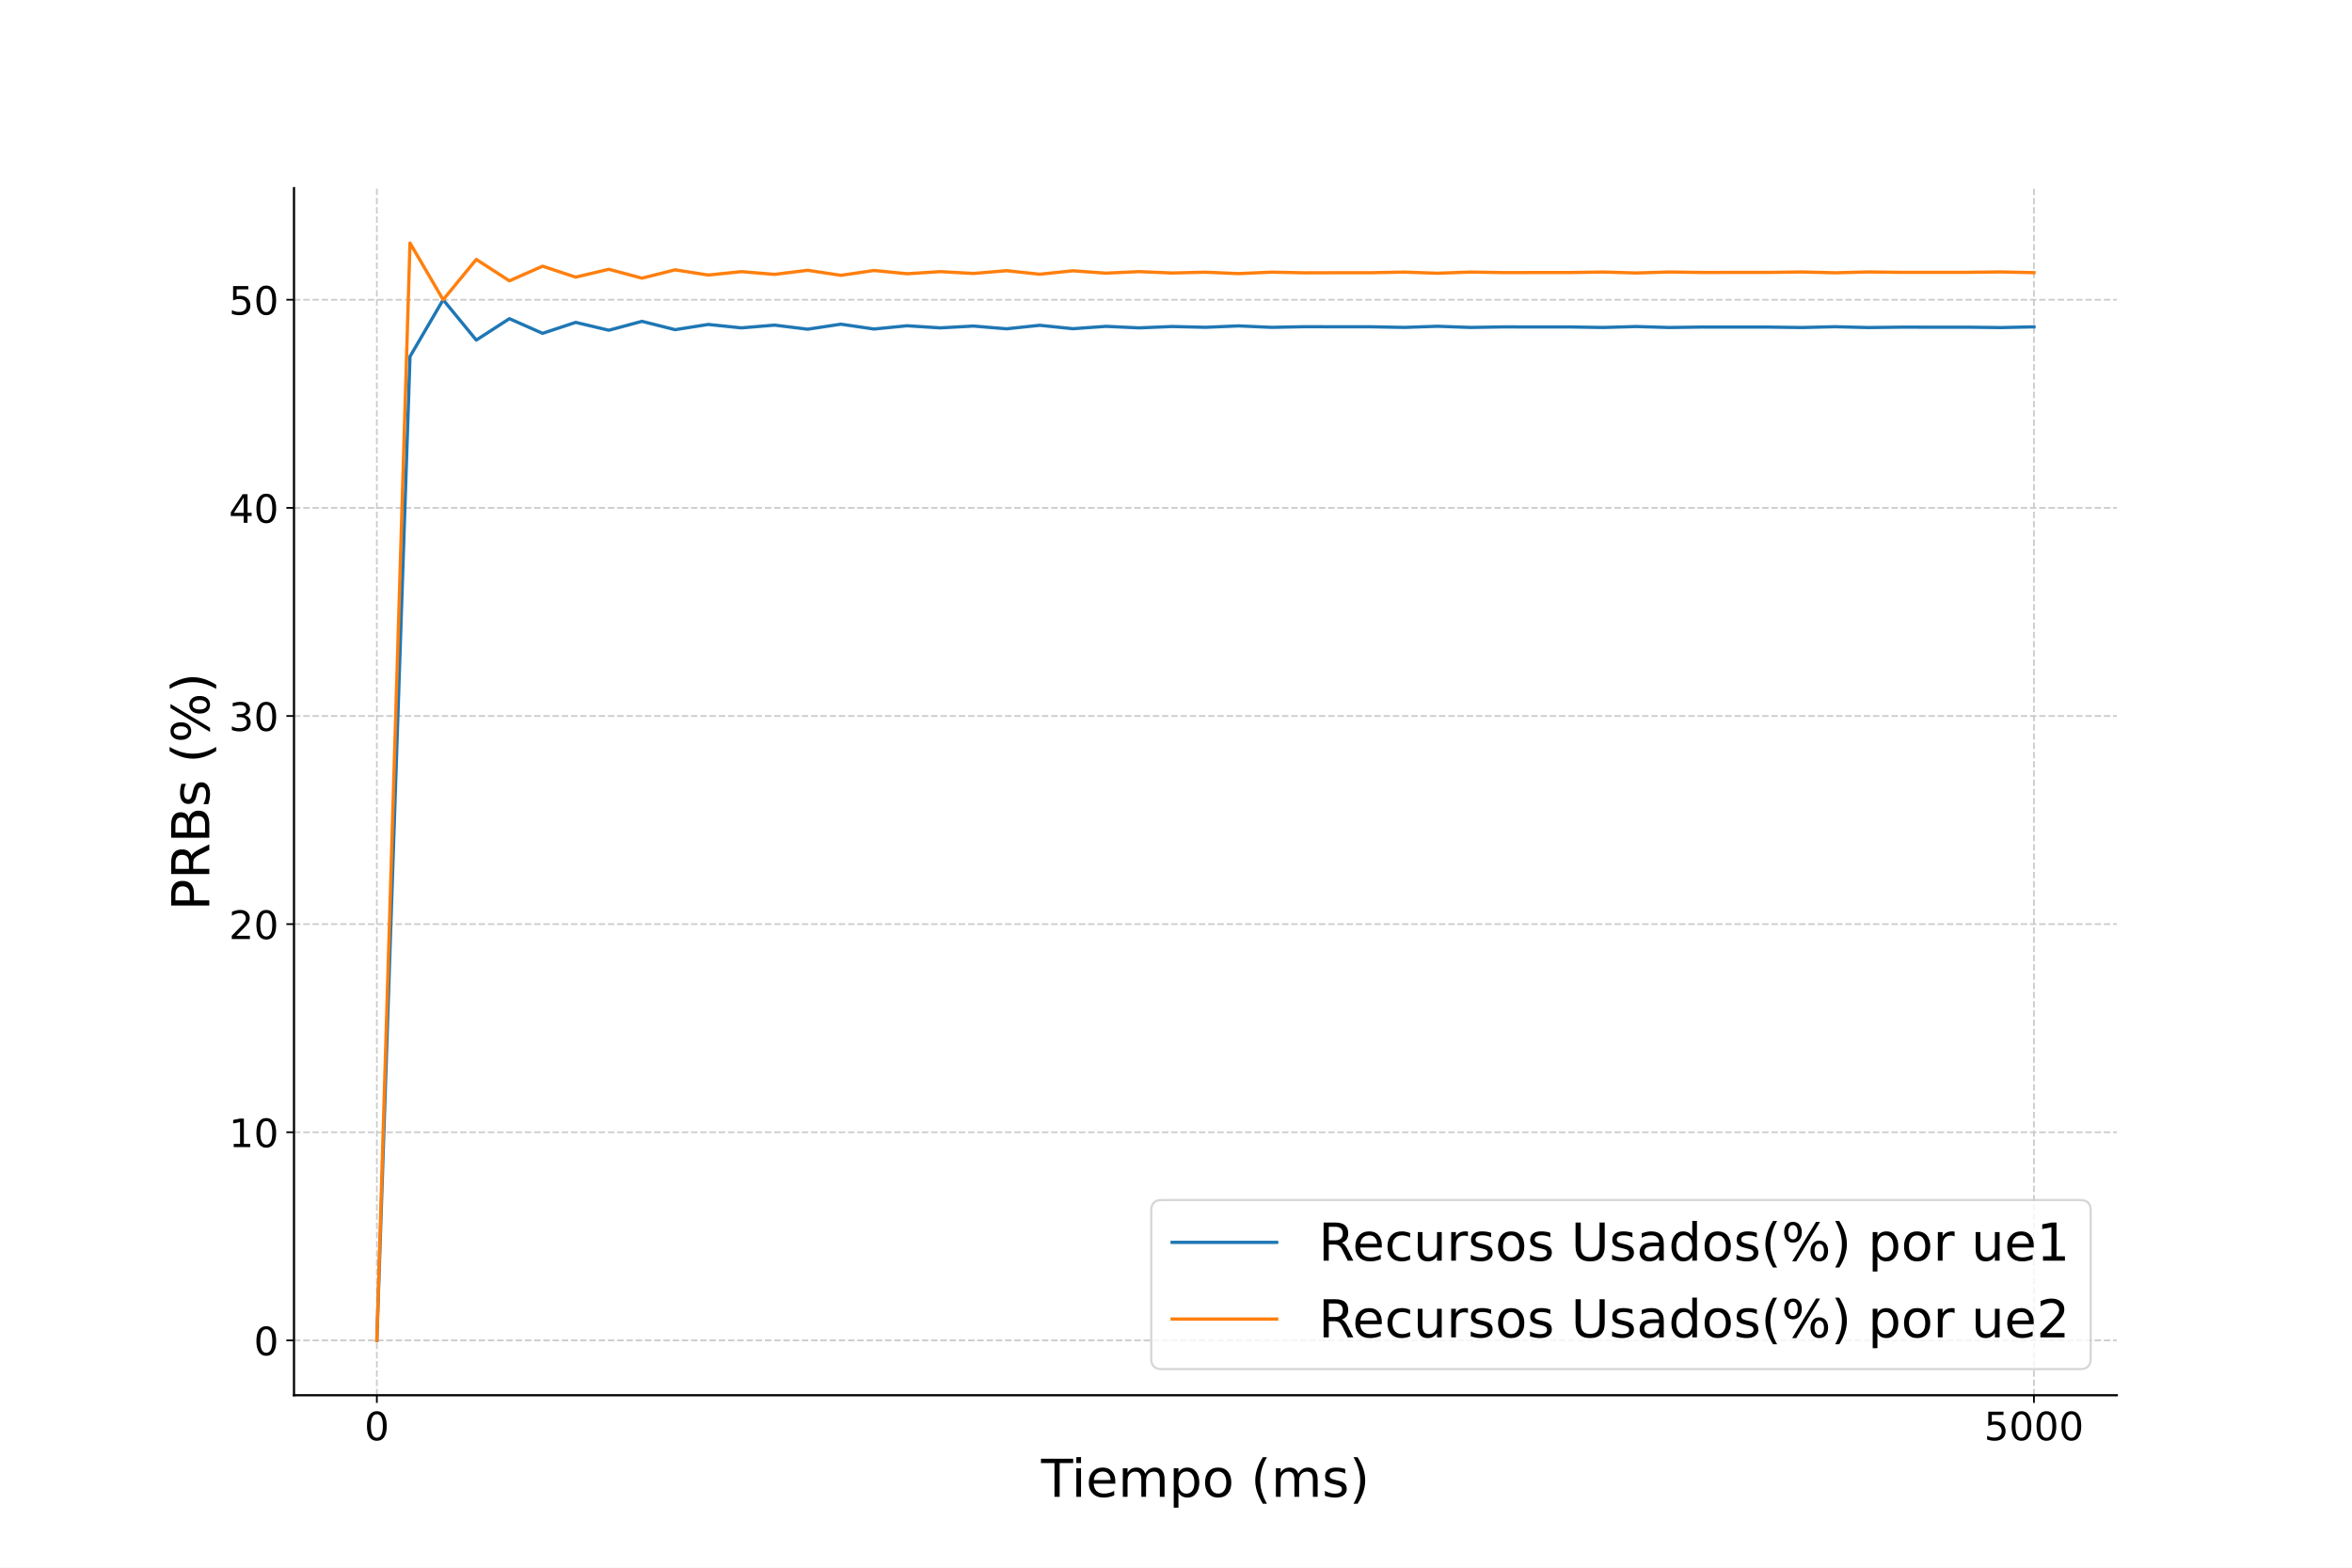
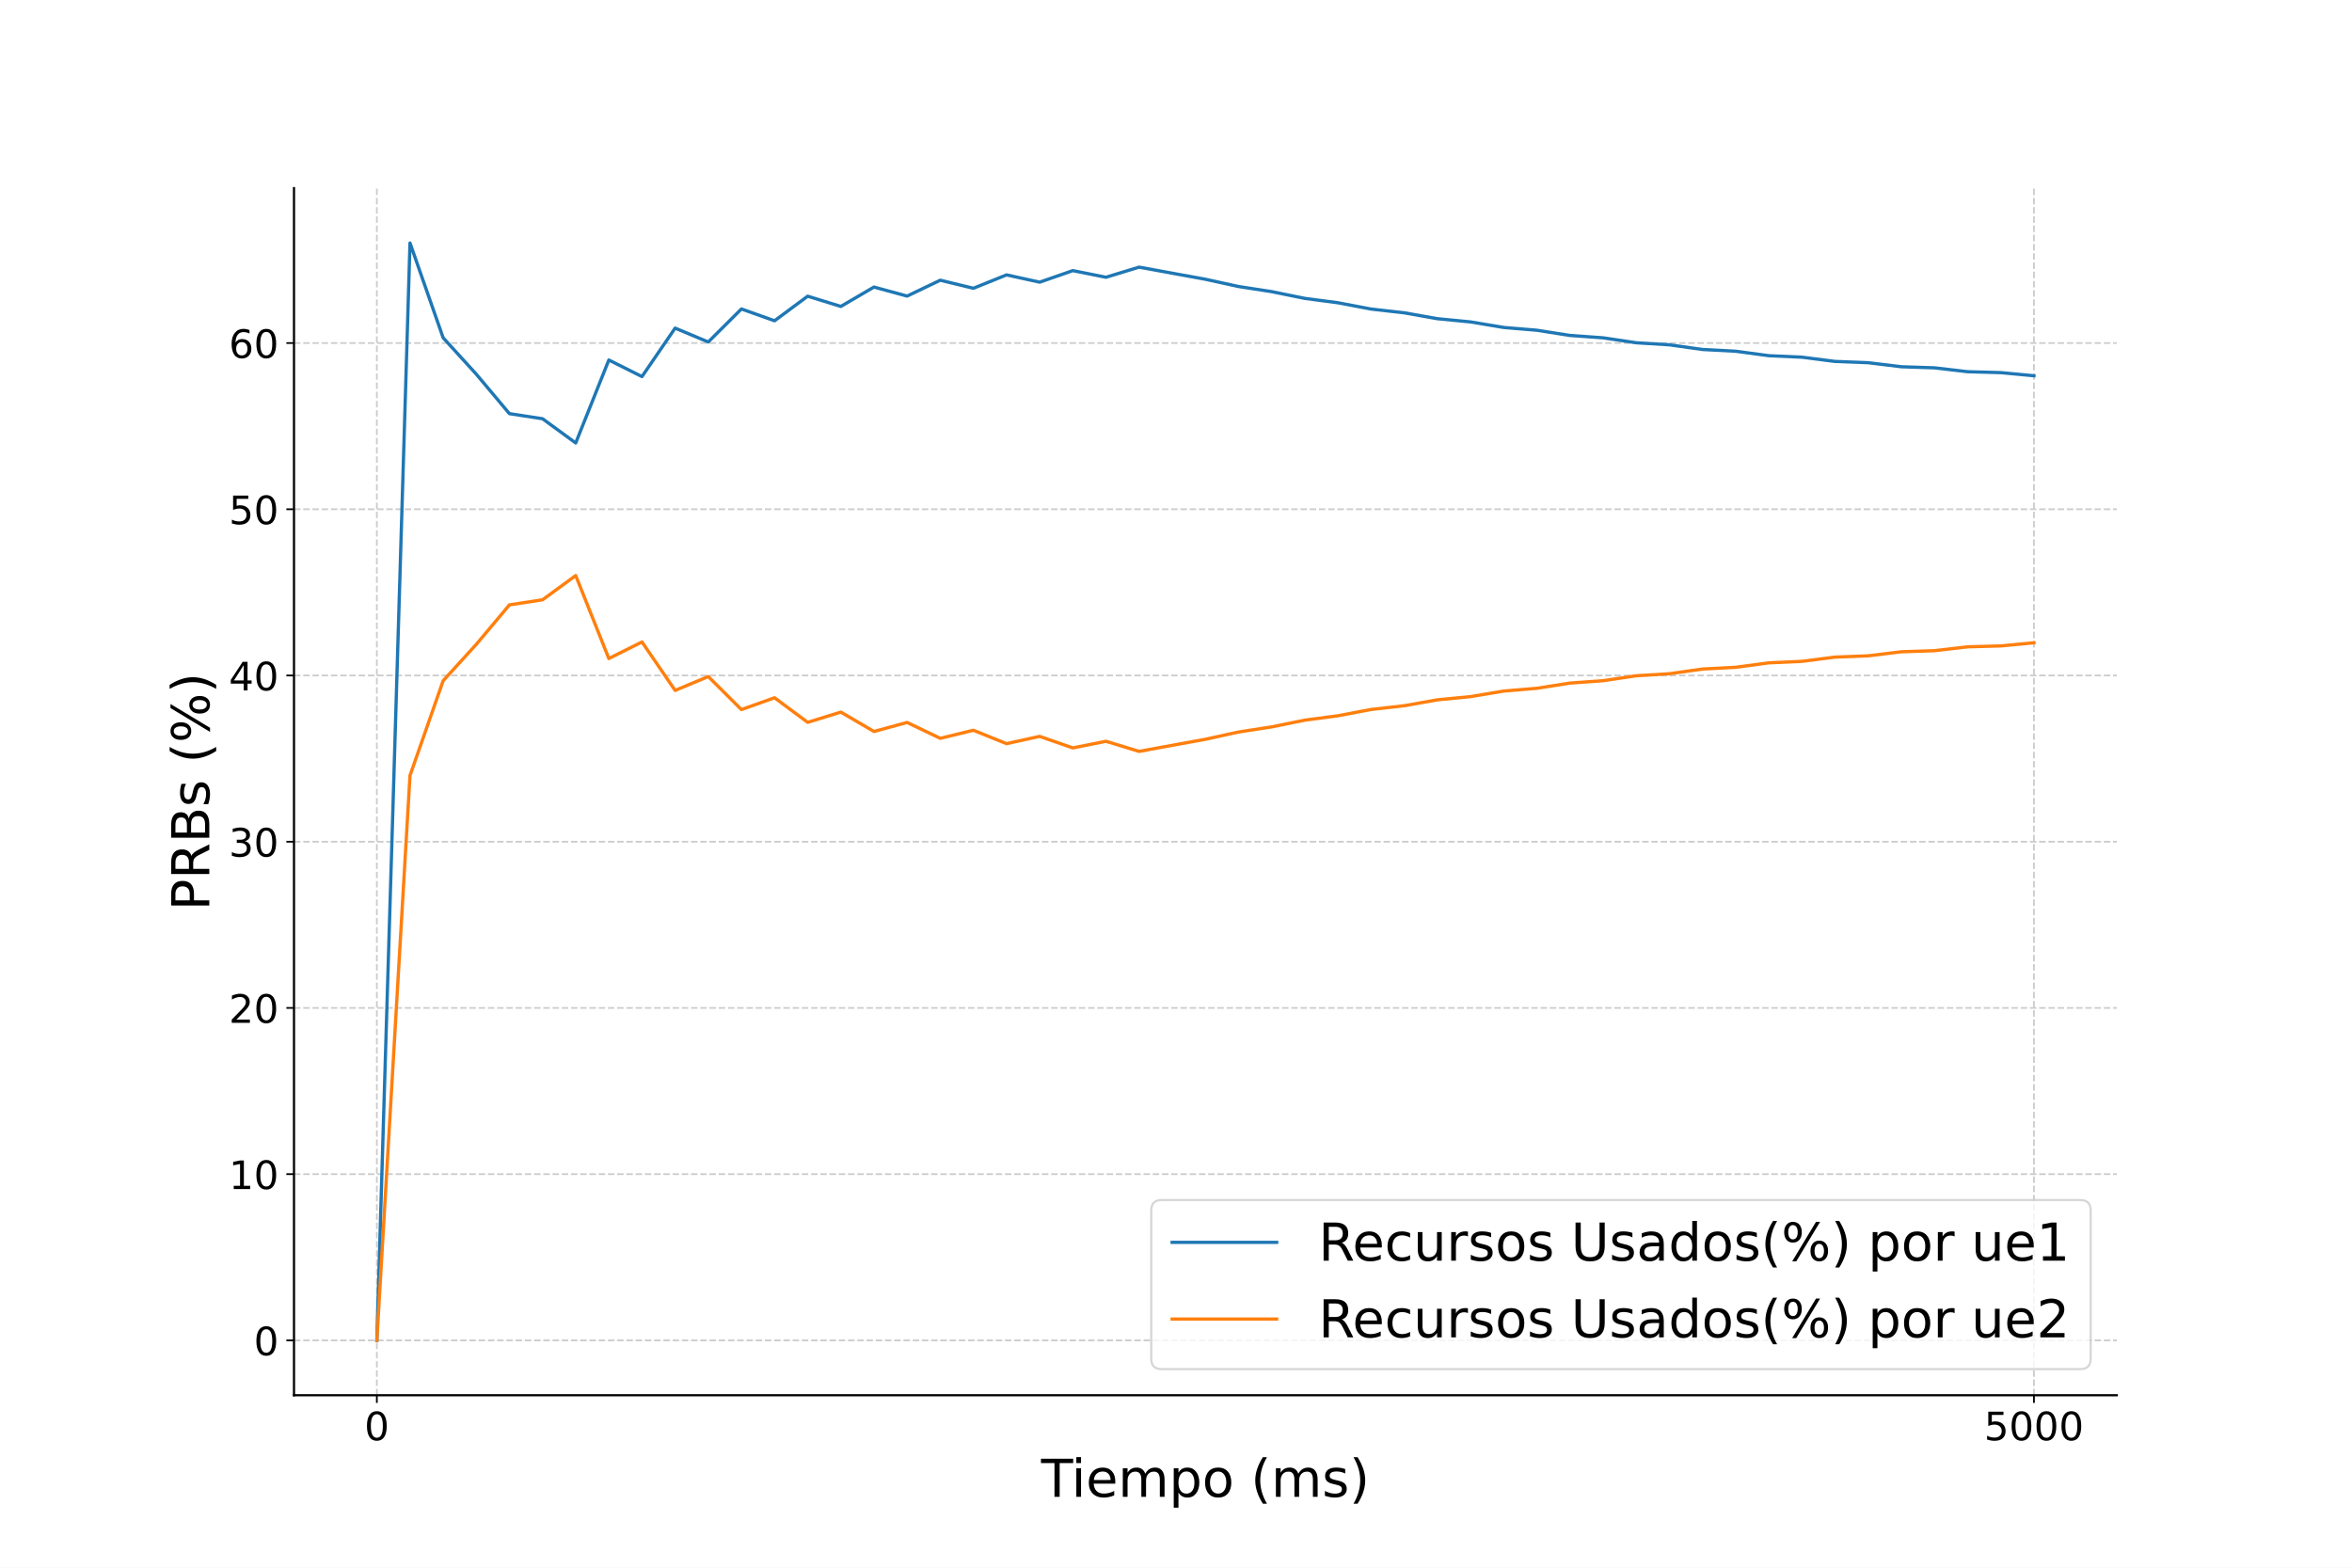
<svg xmlns="http://www.w3.org/2000/svg" xmlns:xlink="http://www.w3.org/1999/xlink" width="1080pt" height="720pt" viewBox="0 0 1080 720" version="1.1">
  <defs>
    <style type="text/css">*{stroke-linejoin: round; stroke-linecap: butt}</style>
  </defs>
  <g id="figure_1">
    <g id="patch_1">
      <path d="M 0 720  L 1080 720  L 1080 0  L 0 0  z " style="fill: #ffffff" />
    </g>
    <g id="axes_1">
      <g id="patch_2">
        <path d="M 135 640.8  L 972 640.8  L 972 86.4  L 135 86.4  z " style="fill: #ffffff" />
      </g>
      <g id="matplotlib.axis_1">
        <g id="xtick_1">
          <g id="line2d_1">
-             <path d="M 173.045 640.8  L 173.045 86.4  " clip-path="url(#p3663be42a8)" style="fill: none; stroke-dasharray: 2.96,1.28; stroke-dashoffset: 0; stroke: #cccccc; stroke-width: 0.8" />
+             <path d="M 173.045 640.8  L 173.045 86.4  " clip-path="url(#p4a13b020ee)" style="fill: none; stroke-dasharray: 2.96,1.28; stroke-dashoffset: 0; stroke: #cccccc; stroke-width: 0.8" />
          </g>
          <g id="line2d_2">
            <defs>
-               <path id="m208b0bc490" d="M 0 0  L 0 3.5  " style="stroke: #000000; stroke-width: 0.8" />
-             </defs>
-             <g>
-               <use xlink:href="#m208b0bc490" x="173.045" y="640.8" style="stroke: #000000; stroke-width: 0.8" />
+               <path id="md2f9927555" d="M 0 0  L 0 3.5  " style="stroke: #000000; stroke-width: 0.8" />
+             </defs>
+             <g>
+               <use xlink:href="#md2f9927555" x="173.045" y="640.8" style="stroke: #000000; stroke-width: 0.8" />
            </g>
          </g>
          <g id="text_1">
            <g transform="translate(167.3192 661.4772) scale(0.18 -0.18)">
              <defs>
                <path id="DejaVuSans-30" d="M 2034 4250  Q 1547 4250 1301 3770  Q 1056 3291 1056 2328  Q 1056 1369 1301 889  Q 1547 409 2034 409  Q 2525 409 2770 889  Q 3016 1369 3016 2328  Q 3016 3291 2770 3770  Q 2525 4250 2034 4250  z M 2034 4750  Q 2819 4750 3233 4129  Q 3647 3509 3647 2328  Q 3647 1150 3233 529  Q 2819 -91 2034 -91  Q 1250 -91 836 529  Q 422 1150 422 2328  Q 422 3509 836 4129  Q 1250 4750 2034 4750  z " transform="scale(0.015625)" />
              </defs>
              <use xlink:href="#DejaVuSans-30" />
            </g>
          </g>
        </g>
        <g id="xtick_2">
          <g id="line2d_3">
-             <path d="M 933.955 640.8  L 933.955 86.4  " clip-path="url(#p3663be42a8)" style="fill: none; stroke-dasharray: 2.96,1.28; stroke-dashoffset: 0; stroke: #cccccc; stroke-width: 0.8" />
+             <path d="M 933.955 640.8  L 933.955 86.4  " clip-path="url(#p4a13b020ee)" style="fill: none; stroke-dasharray: 2.96,1.28; stroke-dashoffset: 0; stroke: #cccccc; stroke-width: 0.8" />
          </g>
          <g id="line2d_4">
            <g>
-               <use xlink:href="#m208b0bc490" x="933.955" y="640.8" style="stroke: #000000; stroke-width: 0.8" />
+               <use xlink:href="#md2f9927555" x="933.955" y="640.8" style="stroke: #000000; stroke-width: 0.8" />
            </g>
          </g>
          <g id="text_2">
            <g transform="translate(911.0495 661.4772) scale(0.18 -0.18)">
              <defs>
                <path id="DejaVuSans-35" d="M 691 4666  L 3169 4666  L 3169 4134  L 1269 4134  L 1269 2991  Q 1406 3038 1543 3061  Q 1681 3084 1819 3084  Q 2600 3084 3056 2656  Q 3513 2228 3513 1497  Q 3513 744 3044 326  Q 2575 -91 1722 -91  Q 1428 -91 1123 -41  Q 819 9 494 109  L 494 744  Q 775 591 1075 516  Q 1375 441 1709 441  Q 2250 441 2565 725  Q 2881 1009 2881 1497  Q 2881 1984 2565 2268  Q 2250 2553 1709 2553  Q 1456 2553 1204 2497  Q 953 2441 691 2322  L 691 4666  z " transform="scale(0.015625)" />
              </defs>
              <use xlink:href="#DejaVuSans-35" />
              <use xlink:href="#DejaVuSans-30" x="63.623" />
              <use xlink:href="#DejaVuSans-30" x="127.246" />
              <use xlink:href="#DejaVuSans-30" x="190.869" />
            </g>
          </g>
        </g>
        <g id="text_3">
          <g transform="translate(478.0612 687.4569) scale(0.24 -0.24)">
            <defs>
              <path id="DejaVuSans-54" d="M -19 4666  L 3928 4666  L 3928 4134  L 2272 4134  L 2272 0  L 1638 0  L 1638 4134  L -19 4134  L -19 4666  z " transform="scale(0.015625)" />
              <path id="DejaVuSans-69" d="M 603 3500  L 1178 3500  L 1178 0  L 603 0  L 603 3500  z M 603 4863  L 1178 4863  L 1178 4134  L 603 4134  L 603 4863  z " transform="scale(0.015625)" />
              <path id="DejaVuSans-65" d="M 3597 1894  L 3597 1613  L 953 1613  Q 991 1019 1311 708  Q 1631 397 2203 397  Q 2534 397 2845 478  Q 3156 559 3463 722  L 3463 178  Q 3153 47 2828 -22  Q 2503 -91 2169 -91  Q 1331 -91 842 396  Q 353 884 353 1716  Q 353 2575 817 3079  Q 1281 3584 2069 3584  Q 2775 3584 3186 3129  Q 3597 2675 3597 1894  z M 3022 2063  Q 3016 2534 2758 2815  Q 2500 3097 2075 3097  Q 1594 3097 1305 2825  Q 1016 2553 972 2059  L 3022 2063  z " transform="scale(0.015625)" />
              <path id="DejaVuSans-6d" d="M 3328 2828  Q 3544 3216 3844 3400  Q 4144 3584 4550 3584  Q 5097 3584 5394 3201  Q 5691 2819 5691 2113  L 5691 0  L 5113 0  L 5113 2094  Q 5113 2597 4934 2840  Q 4756 3084 4391 3084  Q 3944 3084 3684 2787  Q 3425 2491 3425 1978  L 3425 0  L 2847 0  L 2847 2094  Q 2847 2600 2669 2842  Q 2491 3084 2119 3084  Q 1678 3084 1418 2786  Q 1159 2488 1159 1978  L 1159 0  L 581 0  L 581 3500  L 1159 3500  L 1159 2956  Q 1356 3278 1631 3431  Q 1906 3584 2284 3584  Q 2666 3584 2933 3390  Q 3200 3197 3328 2828  z " transform="scale(0.015625)" />
              <path id="DejaVuSans-70" d="M 1159 525  L 1159 -1331  L 581 -1331  L 581 3500  L 1159 3500  L 1159 2969  Q 1341 3281 1617 3432  Q 1894 3584 2278 3584  Q 2916 3584 3314 3078  Q 3713 2572 3713 1747  Q 3713 922 3314 415  Q 2916 -91 2278 -91  Q 1894 -91 1617 61  Q 1341 213 1159 525  z M 3116 1747  Q 3116 2381 2855 2742  Q 2594 3103 2138 3103  Q 1681 3103 1420 2742  Q 1159 2381 1159 1747  Q 1159 1113 1420 752  Q 1681 391 2138 391  Q 2594 391 2855 752  Q 3116 1113 3116 1747  z " transform="scale(0.015625)" />
              <path id="DejaVuSans-6f" d="M 1959 3097  Q 1497 3097 1228 2736  Q 959 2375 959 1747  Q 959 1119 1226 758  Q 1494 397 1959 397  Q 2419 397 2687 759  Q 2956 1122 2956 1747  Q 2956 2369 2687 2733  Q 2419 3097 1959 3097  z M 1959 3584  Q 2709 3584 3137 3096  Q 3566 2609 3566 1747  Q 3566 888 3137 398  Q 2709 -91 1959 -91  Q 1206 -91 779 398  Q 353 888 353 1747  Q 353 2609 779 3096  Q 1206 3584 1959 3584  z " transform="scale(0.015625)" />
              <path id="DejaVuSans-20" transform="scale(0.015625)" />
              <path id="DejaVuSans-28" d="M 1984 4856  Q 1566 4138 1362 3434  Q 1159 2731 1159 2009  Q 1159 1288 1364 580  Q 1569 -128 1984 -844  L 1484 -844  Q 1016 -109 783 600  Q 550 1309 550 2009  Q 550 2706 781 3412  Q 1013 4119 1484 4856  L 1984 4856  z " transform="scale(0.015625)" />
              <path id="DejaVuSans-73" d="M 2834 3397  L 2834 2853  Q 2591 2978 2328 3040  Q 2066 3103 1784 3103  Q 1356 3103 1142 2972  Q 928 2841 928 2578  Q 928 2378 1081 2264  Q 1234 2150 1697 2047  L 1894 2003  Q 2506 1872 2764 1633  Q 3022 1394 3022 966  Q 3022 478 2636 193  Q 2250 -91 1575 -91  Q 1294 -91 989 -36  Q 684 19 347 128  L 347 722  Q 666 556 975 473  Q 1284 391 1588 391  Q 1994 391 2212 530  Q 2431 669 2431 922  Q 2431 1156 2273 1281  Q 2116 1406 1581 1522  L 1381 1569  Q 847 1681 609 1914  Q 372 2147 372 2553  Q 372 3047 722 3315  Q 1072 3584 1716 3584  Q 2034 3584 2315 3537  Q 2597 3491 2834 3397  z " transform="scale(0.015625)" />
              <path id="DejaVuSans-29" d="M 513 4856  L 1013 4856  Q 1481 4119 1714 3412  Q 1947 2706 1947 2009  Q 1947 1309 1714 600  Q 1481 -109 1013 -844  L 513 -844  Q 928 -128 1133 580  Q 1338 1288 1338 2009  Q 1338 2731 1133 3434  Q 928 4138 513 4856  z " transform="scale(0.015625)" />
            </defs>
            <use xlink:href="#DejaVuSans-54" />
            <use xlink:href="#DejaVuSans-69" x="57.959" />
            <use xlink:href="#DejaVuSans-65" x="85.742" />
            <use xlink:href="#DejaVuSans-6d" x="147.266" />
            <use xlink:href="#DejaVuSans-70" x="244.678" />
            <use xlink:href="#DejaVuSans-6f" x="308.154" />
            <use xlink:href="#DejaVuSans-20" x="369.336" />
            <use xlink:href="#DejaVuSans-28" x="401.123" />
            <use xlink:href="#DejaVuSans-6d" x="440.137" />
            <use xlink:href="#DejaVuSans-73" x="537.549" />
            <use xlink:href="#DejaVuSans-29" x="589.648" />
          </g>
        </g>
      </g>
      <g id="matplotlib.axis_2">
        <g id="ytick_1">
          <g id="line2d_5">
-             <path d="M 135 615.6  L 972 615.6  " clip-path="url(#p3663be42a8)" style="fill: none; stroke-dasharray: 2.96,1.28; stroke-dashoffset: 0; stroke: #cccccc; stroke-width: 0.8" />
+             <path d="M 135 615.6  L 972 615.6  " clip-path="url(#p4a13b020ee)" style="fill: none; stroke-dasharray: 2.96,1.28; stroke-dashoffset: 0; stroke: #cccccc; stroke-width: 0.8" />
          </g>
          <g id="line2d_6">
            <defs>
-               <path id="m06119d4ac3" d="M 0 0  L -3.5 0  " style="stroke: #000000; stroke-width: 0.8" />
-             </defs>
-             <g>
-               <use xlink:href="#m06119d4ac3" x="135" y="615.6" style="stroke: #000000; stroke-width: 0.8" />
+               <path id="mcedc08b364" d="M 0 0  L -3.5 0  " style="stroke: #000000; stroke-width: 0.8" />
+             </defs>
+             <g>
+               <use xlink:href="#mcedc08b364" x="135" y="615.6" style="stroke: #000000; stroke-width: 0.8" />
            </g>
          </g>
          <g id="text_4">
            <g transform="translate(116.5475 622.4386) scale(0.18 -0.18)">
              <use xlink:href="#DejaVuSans-30" />
            </g>
          </g>
        </g>
        <g id="ytick_2">
          <g id="line2d_7">
-             <path d="M 135 520.014  L 972 520.014  " clip-path="url(#p3663be42a8)" style="fill: none; stroke-dasharray: 2.96,1.28; stroke-dashoffset: 0; stroke: #cccccc; stroke-width: 0.8" />
+             <path d="M 135 539.259  L 972 539.259  " clip-path="url(#p4a13b020ee)" style="fill: none; stroke-dasharray: 2.96,1.28; stroke-dashoffset: 0; stroke: #cccccc; stroke-width: 0.8" />
          </g>
          <g id="line2d_8">
            <g>
-               <use xlink:href="#m06119d4ac3" x="135" y="520.014" style="stroke: #000000; stroke-width: 0.8" />
+               <use xlink:href="#mcedc08b364" x="135" y="539.259" style="stroke: #000000; stroke-width: 0.8" />
            </g>
          </g>
          <g id="text_5">
-             <g transform="translate(105.095 526.8524) scale(0.18 -0.18)">
+             <g transform="translate(105.095 546.0974) scale(0.18 -0.18)">
              <defs>
                <path id="DejaVuSans-31" d="M 794 531  L 1825 531  L 1825 4091  L 703 3866  L 703 4441  L 1819 4666  L 2450 4666  L 2450 531  L 3481 531  L 3481 0  L 794 0  L 794 531  z " transform="scale(0.015625)" />
              </defs>
              <use xlink:href="#DejaVuSans-31" />
              <use xlink:href="#DejaVuSans-30" x="63.623" />
            </g>
          </g>
        </g>
        <g id="ytick_3">
          <g id="line2d_9">
-             <path d="M 135 424.428  L 972 424.428  " clip-path="url(#p3663be42a8)" style="fill: none; stroke-dasharray: 2.96,1.28; stroke-dashoffset: 0; stroke: #cccccc; stroke-width: 0.8" />
+             <path d="M 135 462.918  L 972 462.918  " clip-path="url(#p4a13b020ee)" style="fill: none; stroke-dasharray: 2.96,1.28; stroke-dashoffset: 0; stroke: #cccccc; stroke-width: 0.8" />
          </g>
          <g id="line2d_10">
            <g>
-               <use xlink:href="#m06119d4ac3" x="135" y="424.428" style="stroke: #000000; stroke-width: 0.8" />
+               <use xlink:href="#mcedc08b364" x="135" y="462.918" style="stroke: #000000; stroke-width: 0.8" />
            </g>
          </g>
          <g id="text_6">
-             <g transform="translate(105.095 431.2662) scale(0.18 -0.18)">
+             <g transform="translate(105.095 469.7562) scale(0.18 -0.18)">
              <defs>
                <path id="DejaVuSans-32" d="M 1228 531  L 3431 531  L 3431 0  L 469 0  L 469 531  Q 828 903 1448 1529  Q 2069 2156 2228 2338  Q 2531 2678 2651 2914  Q 2772 3150 2772 3378  Q 2772 3750 2511 3984  Q 2250 4219 1831 4219  Q 1534 4219 1204 4116  Q 875 4013 500 3803  L 500 4441  Q 881 4594 1212 4672  Q 1544 4750 1819 4750  Q 2544 4750 2975 4387  Q 3406 4025 3406 3419  Q 3406 3131 3298 2873  Q 3191 2616 2906 2266  Q 2828 2175 2409 1742  Q 1991 1309 1228 531  z " transform="scale(0.015625)" />
              </defs>
              <use xlink:href="#DejaVuSans-32" />
              <use xlink:href="#DejaVuSans-30" x="63.623" />
            </g>
          </g>
        </g>
        <g id="ytick_4">
          <g id="line2d_11">
-             <path d="M 135 328.841  L 972 328.841  " clip-path="url(#p3663be42a8)" style="fill: none; stroke-dasharray: 2.96,1.28; stroke-dashoffset: 0; stroke: #cccccc; stroke-width: 0.8" />
+             <path d="M 135 386.576  L 972 386.576  " clip-path="url(#p4a13b020ee)" style="fill: none; stroke-dasharray: 2.96,1.28; stroke-dashoffset: 0; stroke: #cccccc; stroke-width: 0.8" />
          </g>
          <g id="line2d_12">
            <g>
-               <use xlink:href="#m06119d4ac3" x="135" y="328.841" style="stroke: #000000; stroke-width: 0.8" />
+               <use xlink:href="#mcedc08b364" x="135" y="386.576" style="stroke: #000000; stroke-width: 0.8" />
            </g>
          </g>
          <g id="text_7">
-             <g transform="translate(105.095 335.68) scale(0.18 -0.18)">
+             <g transform="translate(105.095 393.4151) scale(0.18 -0.18)">
              <defs>
                <path id="DejaVuSans-33" d="M 2597 2516  Q 3050 2419 3304 2112  Q 3559 1806 3559 1356  Q 3559 666 3084 287  Q 2609 -91 1734 -91  Q 1441 -91 1130 -33  Q 819 25 488 141  L 488 750  Q 750 597 1062 519  Q 1375 441 1716 441  Q 2309 441 2620 675  Q 2931 909 2931 1356  Q 2931 1769 2642 2001  Q 2353 2234 1838 2234  L 1294 2234  L 1294 2753  L 1863 2753  Q 2328 2753 2575 2939  Q 2822 3125 2822 3475  Q 2822 3834 2567 4026  Q 2313 4219 1838 4219  Q 1578 4219 1281 4162  Q 984 4106 628 3988  L 628 4550  Q 988 4650 1302 4700  Q 1616 4750 1894 4750  Q 2613 4750 3031 4423  Q 3450 4097 3450 3541  Q 3450 3153 3228 2886  Q 3006 2619 2597 2516  z " transform="scale(0.015625)" />
              </defs>
              <use xlink:href="#DejaVuSans-33" />
              <use xlink:href="#DejaVuSans-30" x="63.623" />
            </g>
          </g>
        </g>
        <g id="ytick_5">
          <g id="line2d_13">
-             <path d="M 135 233.255  L 972 233.255  " clip-path="url(#p3663be42a8)" style="fill: none; stroke-dasharray: 2.96,1.28; stroke-dashoffset: 0; stroke: #cccccc; stroke-width: 0.8" />
+             <path d="M 135 310.235  L 972 310.235  " clip-path="url(#p4a13b020ee)" style="fill: none; stroke-dasharray: 2.96,1.28; stroke-dashoffset: 0; stroke: #cccccc; stroke-width: 0.8" />
          </g>
          <g id="line2d_14">
            <g>
-               <use xlink:href="#m06119d4ac3" x="135" y="233.255" style="stroke: #000000; stroke-width: 0.8" />
+               <use xlink:href="#mcedc08b364" x="135" y="310.235" style="stroke: #000000; stroke-width: 0.8" />
            </g>
          </g>
          <g id="text_8">
-             <g transform="translate(105.095 240.0938) scale(0.18 -0.18)">
+             <g transform="translate(105.095 317.0739) scale(0.18 -0.18)">
              <defs>
                <path id="DejaVuSans-34" d="M 2419 4116  L 825 1625  L 2419 1625  L 2419 4116  z M 2253 4666  L 3047 4666  L 3047 1625  L 3713 1625  L 3713 1100  L 3047 1100  L 3047 0  L 2419 0  L 2419 1100  L 313 1100  L 313 1709  L 2253 4666  z " transform="scale(0.015625)" />
              </defs>
              <use xlink:href="#DejaVuSans-34" />
              <use xlink:href="#DejaVuSans-30" x="63.623" />
            </g>
          </g>
        </g>
        <g id="ytick_6">
          <g id="line2d_15">
-             <path d="M 135 137.669  L 972 137.669  " clip-path="url(#p3663be42a8)" style="fill: none; stroke-dasharray: 2.96,1.28; stroke-dashoffset: 0; stroke: #cccccc; stroke-width: 0.8" />
+             <path d="M 135 233.894  L 972 233.894  " clip-path="url(#p4a13b020ee)" style="fill: none; stroke-dasharray: 2.96,1.28; stroke-dashoffset: 0; stroke: #cccccc; stroke-width: 0.8" />
          </g>
          <g id="line2d_16">
            <g>
-               <use xlink:href="#m06119d4ac3" x="135" y="137.669" style="stroke: #000000; stroke-width: 0.8" />
+               <use xlink:href="#mcedc08b364" x="135" y="233.894" style="stroke: #000000; stroke-width: 0.8" />
            </g>
          </g>
          <g id="text_9">
-             <g transform="translate(105.095 144.5076) scale(0.18 -0.18)">
+             <g transform="translate(105.095 240.7327) scale(0.18 -0.18)">
              <use xlink:href="#DejaVuSans-35" />
              <use xlink:href="#DejaVuSans-30" x="63.623" />
            </g>
          </g>
        </g>
-         <g id="text_10">
+         <g id="ytick_7">
+           <g id="line2d_17">
+             <path d="M 135 157.553  L 972 157.553  " clip-path="url(#p4a13b020ee)" style="fill: none; stroke-dasharray: 2.96,1.28; stroke-dashoffset: 0; stroke: #cccccc; stroke-width: 0.8" />
+           </g>
+           <g id="line2d_18">
+             <g>
+               <use xlink:href="#mcedc08b364" x="135" y="157.553" style="stroke: #000000; stroke-width: 0.8" />
+             </g>
+           </g>
+           <g id="text_10">
+             <g transform="translate(105.095 164.3915) scale(0.18 -0.18)">
+               <defs>
+                 <path id="DejaVuSans-36" d="M 2113 2584  Q 1688 2584 1439 2293  Q 1191 2003 1191 1497  Q 1191 994 1439 701  Q 1688 409 2113 409  Q 2538 409 2786 701  Q 3034 994 3034 1497  Q 3034 2003 2786 2293  Q 2538 2584 2113 2584  z M 3366 4563  L 3366 3988  Q 3128 4100 2886 4159  Q 2644 4219 2406 4219  Q 1781 4219 1451 3797  Q 1122 3375 1075 2522  Q 1259 2794 1537 2939  Q 1816 3084 2150 3084  Q 2853 3084 3261 2657  Q 3669 2231 3669 1497  Q 3669 778 3244 343  Q 2819 -91 2113 -91  Q 1303 -91 875 529  Q 447 1150 447 2328  Q 447 3434 972 4092  Q 1497 4750 2381 4750  Q 2619 4750 2861 4703  Q 3103 4656 3366 4563  z " transform="scale(0.015625)" />
+               </defs>
+               <use xlink:href="#DejaVuSans-36" />
+               <use xlink:href="#DejaVuSans-30" x="63.623" />
+             </g>
+           </g>
+         </g>
+         <g id="text_11">
          <g transform="translate(96.10375 418.2375) rotate(-90) scale(0.24 -0.24)">
            <defs>
              <path id="DejaVuSans-50" d="M 1259 4147  L 1259 2394  L 2053 2394  Q 2494 2394 2734 2622  Q 2975 2850 2975 3272  Q 2975 3691 2734 3919  Q 2494 4147 2053 4147  L 1259 4147  z M 628 4666  L 2053 4666  Q 2838 4666 3239 4311  Q 3641 3956 3641 3272  Q 3641 2581 3239 2228  Q 2838 1875 2053 1875  L 1259 1875  L 1259 0  L 628 0  L 628 4666  z " transform="scale(0.015625)" />
              <path id="DejaVuSans-52" d="M 2841 2188  Q 3044 2119 3236 1894  Q 3428 1669 3622 1275  L 4263 0  L 3584 0  L 2988 1197  Q 2756 1666 2539 1819  Q 2322 1972 1947 1972  L 1259 1972  L 1259 0  L 628 0  L 628 4666  L 2053 4666  Q 2853 4666 3247 4331  Q 3641 3997 3641 3322  Q 3641 2881 3436 2590  Q 3231 2300 2841 2188  z M 1259 4147  L 1259 2491  L 2053 2491  Q 2509 2491 2742 2702  Q 2975 2913 2975 3322  Q 2975 3731 2742 3939  Q 2509 4147 2053 4147  L 1259 4147  z " transform="scale(0.015625)" />
              <path id="DejaVuSans-42" d="M 1259 2228  L 1259 519  L 2272 519  Q 2781 519 3026 730  Q 3272 941 3272 1375  Q 3272 1813 3026 2020  Q 2781 2228 2272 2228  L 1259 2228  z M 1259 4147  L 1259 2741  L 2194 2741  Q 2656 2741 2882 2914  Q 3109 3088 3109 3444  Q 3109 3797 2882 3972  Q 2656 4147 2194 4147  L 1259 4147  z M 628 4666  L 2241 4666  Q 2963 4666 3353 4366  Q 3744 4066 3744 3513  Q 3744 3084 3544 2831  Q 3344 2578 2956 2516  Q 3422 2416 3680 2098  Q 3938 1781 3938 1306  Q 3938 681 3513 340  Q 3088 0 2303 0  L 628 0  L 628 4666  z " transform="scale(0.015625)" />
              <path id="DejaVuSans-25" d="M 4653 2053  Q 4381 2053 4226 1822  Q 4072 1591 4072 1178  Q 4072 772 4226 539  Q 4381 306 4653 306  Q 4919 306 5073 539  Q 5228 772 5228 1178  Q 5228 1588 5073 1820  Q 4919 2053 4653 2053  z M 4653 2450  Q 5147 2450 5437 2106  Q 5728 1763 5728 1178  Q 5728 594 5436 251  Q 5144 -91 4653 -91  Q 4153 -91 3862 251  Q 3572 594 3572 1178  Q 3572 1766 3864 2108  Q 4156 2450 4653 2450  z M 1428 4353  Q 1159 4353 1004 4120  Q 850 3888 850 3481  Q 850 3069 1003 2837  Q 1156 2606 1428 2606  Q 1700 2606 1854 2837  Q 2009 3069 2009 3481  Q 2009 3884 1853 4118  Q 1697 4353 1428 4353  z M 4250 4750  L 4750 4750  L 1831 -91  L 1331 -91  L 4250 4750  z M 1428 4750  Q 1922 4750 2215 4408  Q 2509 4066 2509 3481  Q 2509 2891 2217 2550  Q 1925 2209 1428 2209  Q 931 2209 642 2551  Q 353 2894 353 3481  Q 353 4063 643 4406  Q 934 4750 1428 4750  z " transform="scale(0.015625)" />
            </defs>
            <use xlink:href="#DejaVuSans-50" />
            <use xlink:href="#DejaVuSans-52" x="60.303" />
            <use xlink:href="#DejaVuSans-42" x="129.785" />
            <use xlink:href="#DejaVuSans-73" x="198.389" />
            <use xlink:href="#DejaVuSans-20" x="250.488" />
            <use xlink:href="#DejaVuSans-28" x="282.275" />
            <use xlink:href="#DejaVuSans-25" x="321.289" />
            <use xlink:href="#DejaVuSans-29" x="416.309" />
          </g>
        </g>
      </g>
-       <g id="line2d_17">
-         <path d="M 173.045 615.6  L 188.264 163.738  L 203.482 137.669  L 218.7 156.193  L 233.918 146.359  L 249.136 153.086  L 264.355 148.059  L 279.573 151.667  L 294.791 147.585  L 310.009 151.411  L 325.227 149.01  L 340.445 150.586  L 355.664 149.326  L 370.882 151.195  L 386.1 148.888  L 401.318 151.105  L 416.536 149.617  L 431.755 150.586  L 446.973 149.747  L 462.191 151.01  L 477.409 149.402  L 492.627 150.964  L 507.845 149.887  L 523.064 150.586  L 538.282 149.957  L 553.5 150.325  L 568.718 149.677  L 583.936 150.348  L 599.155 150.039  L 614.373 150.083  L 629.591 150.083  L 644.809 150.375  L 660.027 149.849  L 675.245 150.39  L 690.464 150.137  L 705.682 150.167  L 720.9 150.167  L 736.118 150.408  L 751.336 149.966  L 766.555 150.419  L 781.773 150.205  L 796.991 150.227  L 812.209 150.227  L 827.427 150.433  L 842.645 150.051  L 857.864 150.441  L 873.082 150.255  L 888.3 150.272  L 903.518 150.272  L 918.736 150.451  L 933.955 150.115  " clip-path="url(#p3663be42a8)" style="fill: none; stroke: #1f77b4; stroke-width: 1.5; stroke-linecap: square" />
-       </g>
-       <g id="line2d_18">
-         <path d="M 173.045 615.6  L 188.264 111.6  L 203.482 137.669  L 218.7 119.145  L 233.918 128.979  L 249.136 122.252  L 264.355 127.279  L 279.573 123.671  L 294.791 127.753  L 310.009 123.927  L 325.227 126.328  L 340.445 124.752  L 355.664 126.012  L 370.882 124.143  L 386.1 126.45  L 401.318 124.233  L 416.536 125.721  L 431.755 124.752  L 446.973 125.591  L 462.191 124.328  L 477.409 125.936  L 492.627 124.374  L 507.845 125.451  L 523.064 124.752  L 538.282 125.381  L 553.5 125.013  L 568.718 125.661  L 583.936 124.99  L 599.155 125.299  L 614.373 125.255  L 629.591 125.255  L 644.809 124.963  L 660.027 125.489  L 675.245 124.948  L 690.464 125.201  L 705.682 125.171  L 720.9 125.171  L 736.118 124.93  L 751.336 125.372  L 766.555 124.919  L 781.773 125.133  L 796.991 125.111  L 812.209 125.111  L 827.427 124.905  L 842.645 125.287  L 857.864 124.897  L 873.082 125.083  L 888.3 125.066  L 903.518 125.066  L 918.736 124.887  L 933.955 125.223  " clip-path="url(#p3663be42a8)" style="fill: none; stroke: #ff7f0e; stroke-width: 1.5; stroke-linecap: square" />
+       <g id="line2d_19">
+         <path d="M 173.045 615.6  L 188.264 111.6  L 203.482 155.129  L 218.7 171.843  L 233.918 189.981  L 249.136 192.322  L 264.355 203.451  L 279.573 165.339  L 294.791 172.949  L 310.009 150.694  L 325.227 157.065  L 340.445 141.898  L 355.664 147.322  L 370.882 136.032  L 386.1 140.735  L 401.318 131.84  L 416.536 135.984  L 431.755 128.695  L 446.973 132.396  L 462.191 126.248  L 477.409 129.591  L 492.627 124.29  L 507.845 127.337  L 523.064 122.688  L 538.282 125.486  L 553.5 128.251  L 568.718 131.59  L 583.936 133.943  L 599.155 137.043  L 614.373 139.053  L 629.591 141.945  L 644.809 143.666  L 660.027 146.374  L 675.245 147.851  L 690.464 150.396  L 705.682 151.665  L 720.9 154.065  L 736.118 155.155  L 751.336 157.424  L 766.555 158.361  L 781.773 160.513  L 796.991 161.316  L 812.209 163.362  L 827.427 164.049  L 842.645 165.997  L 857.864 166.583  L 873.082 168.443  L 888.3 168.94  L 903.518 170.719  L 918.736 171.137  L 933.955 172.578  " clip-path="url(#p4a13b020ee)" style="fill: none; stroke: #1f77b4; stroke-width: 1.5; stroke-linecap: square" />
+       </g>
+       <g id="line2d_20">
+         <path d="M 173.045 615.6  L 188.264 356.188  L 203.482 312.659  L 218.7 295.945  L 233.918 277.807  L 249.136 275.466  L 264.355 264.337  L 279.573 302.449  L 294.791 294.839  L 310.009 317.095  L 325.227 310.723  L 340.445 325.89  L 355.664 320.467  L 370.882 331.757  L 386.1 327.053  L 401.318 335.949  L 416.536 331.804  L 431.755 339.094  L 446.973 335.392  L 462.191 341.54  L 477.409 338.197  L 492.627 343.498  L 507.845 340.452  L 523.064 345.1  L 538.282 342.302  L 553.5 339.537  L 568.718 336.198  L 583.936 333.845  L 599.155 330.745  L 614.373 328.735  L 629.591 325.844  L 644.809 324.122  L 660.027 321.414  L 675.245 319.937  L 690.464 317.392  L 705.682 316.123  L 720.9 313.724  L 736.118 312.633  L 751.336 310.364  L 766.555 309.427  L 781.773 307.275  L 796.991 306.472  L 812.209 304.427  L 827.427 303.739  L 842.645 301.791  L 857.864 301.205  L 873.082 299.345  L 888.3 298.848  L 903.518 297.069  L 918.736 296.651  L 933.955 295.21  " clip-path="url(#p4a13b020ee)" style="fill: none; stroke: #ff7f0e; stroke-width: 1.5; stroke-linecap: square" />
      </g>
      <g id="patch_3">
        <path d="M 135 640.8  L 135 86.4  " style="fill: none; stroke: #000000; stroke-linejoin: miter; stroke-linecap: square" />
      </g>
      <g id="patch_4">
        <path d="M 135 640.8  L 972 640.8  " style="fill: none; stroke: #000000; stroke-linejoin: miter; stroke-linecap: square" />
      </g>
      <g id="legend_1">
        <g id="patch_5">
          <path d="M 533.426 628.8  L 955.2 628.8  Q 960 628.8 960 624  L 960 555.945  Q 960 551.145 955.2 551.145  L 533.426 551.145  Q 528.626 551.145 528.626 555.945  L 528.626 624  Q 528.626 628.8 533.426 628.8  z " style="fill: #ffffff; opacity: 0.8; stroke: #cccccc; stroke-linejoin: miter" />
        </g>
-         <g id="line2d_19">
+         <g id="line2d_21">
          <path d="M 538.226 570.581  L 562.226 570.581  L 586.226 570.581  " style="fill: none; stroke: #1f77b4; stroke-width: 1.5; stroke-linecap: square" />
        </g>
-         <g id="text_11">
+         <g id="text_12">
          <g transform="translate(605.4262 578.9813) scale(0.24 -0.24)">
            <defs>
              <path id="DejaVuSans-63" d="M 3122 3366  L 3122 2828  Q 2878 2963 2633 3030  Q 2388 3097 2138 3097  Q 1578 3097 1268 2742  Q 959 2388 959 1747  Q 959 1106 1268 751  Q 1578 397 2138 397  Q 2388 397 2633 464  Q 2878 531 3122 666  L 3122 134  Q 2881 22 2623 -34  Q 2366 -91 2075 -91  Q 1284 -91 818 406  Q 353 903 353 1747  Q 353 2603 823 3093  Q 1294 3584 2113 3584  Q 2378 3584 2631 3529  Q 2884 3475 3122 3366  z " transform="scale(0.015625)" />
              <path id="DejaVuSans-75" d="M 544 1381  L 544 3500  L 1119 3500  L 1119 1403  Q 1119 906 1312 657  Q 1506 409 1894 409  Q 2359 409 2629 706  Q 2900 1003 2900 1516  L 2900 3500  L 3475 3500  L 3475 0  L 2900 0  L 2900 538  Q 2691 219 2414 64  Q 2138 -91 1772 -91  Q 1169 -91 856 284  Q 544 659 544 1381  z M 1991 3584  L 1991 3584  z " transform="scale(0.015625)" />
              <path id="DejaVuSans-72" d="M 2631 2963  Q 2534 3019 2420 3045  Q 2306 3072 2169 3072  Q 1681 3072 1420 2755  Q 1159 2438 1159 1844  L 1159 0  L 581 0  L 581 3500  L 1159 3500  L 1159 2956  Q 1341 3275 1631 3429  Q 1922 3584 2338 3584  Q 2397 3584 2469 3576  Q 2541 3569 2628 3553  L 2631 2963  z " transform="scale(0.015625)" />
              <path id="DejaVuSans-55" d="M 556 4666  L 1191 4666  L 1191 1831  Q 1191 1081 1462 751  Q 1734 422 2344 422  Q 2950 422 3222 751  Q 3494 1081 3494 1831  L 3494 4666  L 4128 4666  L 4128 1753  Q 4128 841 3676 375  Q 3225 -91 2344 -91  Q 1459 -91 1007 375  Q 556 841 556 1753  L 556 4666  z " transform="scale(0.015625)" />
              <path id="DejaVuSans-61" d="M 2194 1759  Q 1497 1759 1228 1600  Q 959 1441 959 1056  Q 959 750 1161 570  Q 1363 391 1709 391  Q 2188 391 2477 730  Q 2766 1069 2766 1631  L 2766 1759  L 2194 1759  z M 3341 1997  L 3341 0  L 2766 0  L 2766 531  Q 2569 213 2275 61  Q 1981 -91 1556 -91  Q 1019 -91 701 211  Q 384 513 384 1019  Q 384 1609 779 1909  Q 1175 2209 1959 2209  L 2766 2209  L 2766 2266  Q 2766 2663 2505 2880  Q 2244 3097 1772 3097  Q 1472 3097 1187 3025  Q 903 2953 641 2809  L 641 3341  Q 956 3463 1253 3523  Q 1550 3584 1831 3584  Q 2591 3584 2966 3190  Q 3341 2797 3341 1997  z " transform="scale(0.015625)" />
              <path id="DejaVuSans-64" d="M 2906 2969  L 2906 4863  L 3481 4863  L 3481 0  L 2906 0  L 2906 525  Q 2725 213 2448 61  Q 2172 -91 1784 -91  Q 1150 -91 751 415  Q 353 922 353 1747  Q 353 2572 751 3078  Q 1150 3584 1784 3584  Q 2172 3584 2448 3432  Q 2725 3281 2906 2969  z M 947 1747  Q 947 1113 1208 752  Q 1469 391 1925 391  Q 2381 391 2643 752  Q 2906 1113 2906 1747  Q 2906 2381 2643 2742  Q 2381 3103 1925 3103  Q 1469 3103 1208 2742  Q 947 2381 947 1747  z " transform="scale(0.015625)" />
            </defs>
            <use xlink:href="#DejaVuSans-52" />
            <use xlink:href="#DejaVuSans-65" x="64.982" />
            <use xlink:href="#DejaVuSans-63" x="126.506" />
            <use xlink:href="#DejaVuSans-75" x="181.486" />
            <use xlink:href="#DejaVuSans-72" x="244.865" />
            <use xlink:href="#DejaVuSans-73" x="285.979" />
            <use xlink:href="#DejaVuSans-6f" x="338.078" />
            <use xlink:href="#DejaVuSans-73" x="399.26" />
            <use xlink:href="#DejaVuSans-20" x="451.359" />
            <use xlink:href="#DejaVuSans-55" x="483.146" />
            <use xlink:href="#DejaVuSans-73" x="556.34" />
            <use xlink:href="#DejaVuSans-61" x="608.439" />
            <use xlink:href="#DejaVuSans-64" x="669.719" />
            <use xlink:href="#DejaVuSans-6f" x="733.195" />
            <use xlink:href="#DejaVuSans-73" x="794.377" />
            <use xlink:href="#DejaVuSans-28" x="846.477" />
            <use xlink:href="#DejaVuSans-25" x="885.49" />
            <use xlink:href="#DejaVuSans-29" x="980.51" />
            <use xlink:href="#DejaVuSans-20" x="1019.523" />
            <use xlink:href="#DejaVuSans-70" x="1051.311" />
            <use xlink:href="#DejaVuSans-6f" x="1114.787" />
            <use xlink:href="#DejaVuSans-72" x="1175.969" />
            <use xlink:href="#DejaVuSans-20" x="1217.082" />
            <use xlink:href="#DejaVuSans-75" x="1248.869" />
            <use xlink:href="#DejaVuSans-65" x="1312.248" />
            <use xlink:href="#DejaVuSans-31" x="1373.771" />
          </g>
        </g>
-         <g id="line2d_20">
+         <g id="line2d_22">
          <path d="M 538.226 605.809  L 562.226 605.809  L 586.226 605.809  " style="fill: none; stroke: #ff7f0e; stroke-width: 1.5; stroke-linecap: square" />
        </g>
-         <g id="text_12">
+         <g id="text_13">
          <g transform="translate(605.4262 614.2088) scale(0.24 -0.24)">
            <use xlink:href="#DejaVuSans-52" />
            <use xlink:href="#DejaVuSans-65" x="64.982" />
            <use xlink:href="#DejaVuSans-63" x="126.506" />
            <use xlink:href="#DejaVuSans-75" x="181.486" />
            <use xlink:href="#DejaVuSans-72" x="244.865" />
            <use xlink:href="#DejaVuSans-73" x="285.979" />
            <use xlink:href="#DejaVuSans-6f" x="338.078" />
            <use xlink:href="#DejaVuSans-73" x="399.26" />
            <use xlink:href="#DejaVuSans-20" x="451.359" />
            <use xlink:href="#DejaVuSans-55" x="483.146" />
            <use xlink:href="#DejaVuSans-73" x="556.34" />
            <use xlink:href="#DejaVuSans-61" x="608.439" />
            <use xlink:href="#DejaVuSans-64" x="669.719" />
            <use xlink:href="#DejaVuSans-6f" x="733.195" />
            <use xlink:href="#DejaVuSans-73" x="794.377" />
            <use xlink:href="#DejaVuSans-28" x="846.477" />
            <use xlink:href="#DejaVuSans-25" x="885.49" />
            <use xlink:href="#DejaVuSans-29" x="980.51" />
            <use xlink:href="#DejaVuSans-20" x="1019.523" />
            <use xlink:href="#DejaVuSans-70" x="1051.311" />
            <use xlink:href="#DejaVuSans-6f" x="1114.787" />
            <use xlink:href="#DejaVuSans-72" x="1175.969" />
            <use xlink:href="#DejaVuSans-20" x="1217.082" />
            <use xlink:href="#DejaVuSans-75" x="1248.869" />
            <use xlink:href="#DejaVuSans-65" x="1312.248" />
            <use xlink:href="#DejaVuSans-32" x="1373.771" />
          </g>
        </g>
      </g>
    </g>
  </g>
  <defs>
-     <clipPath id="p3663be42a8">
+     <clipPath id="p4a13b020ee">
      <rect x="135" y="86.4" width="837" height="554.4" />
    </clipPath>
  </defs>
</svg>
